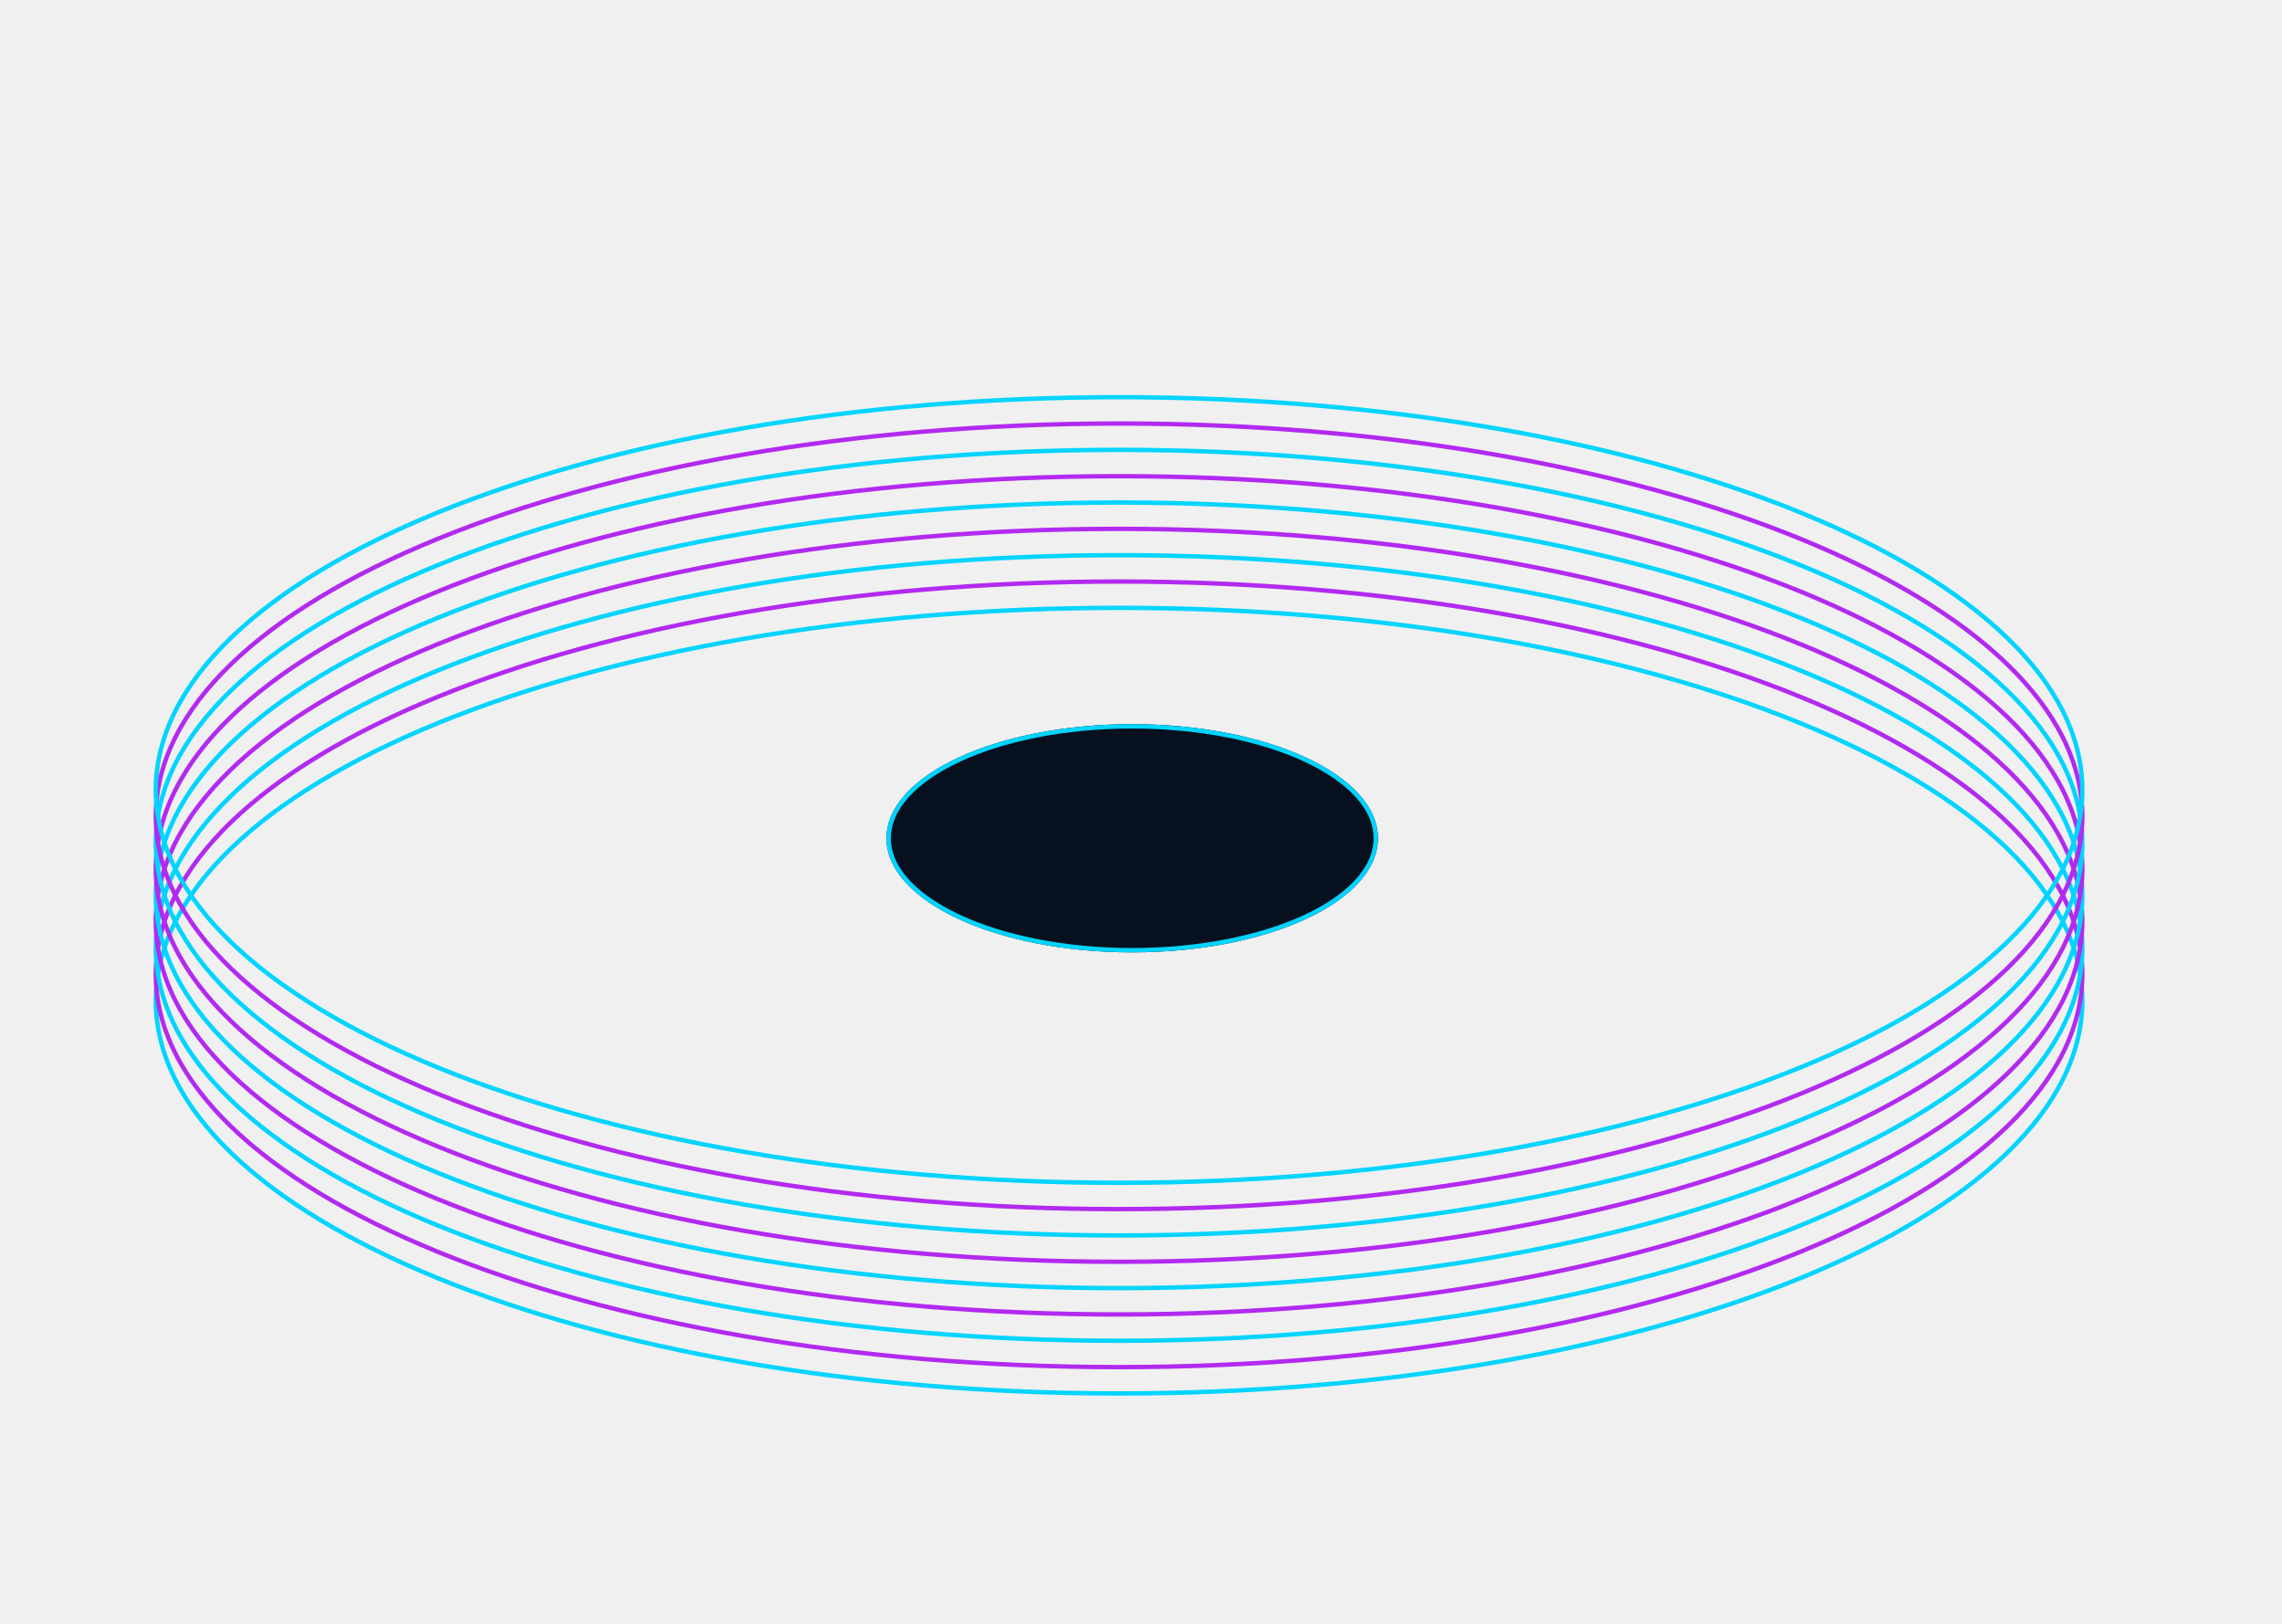
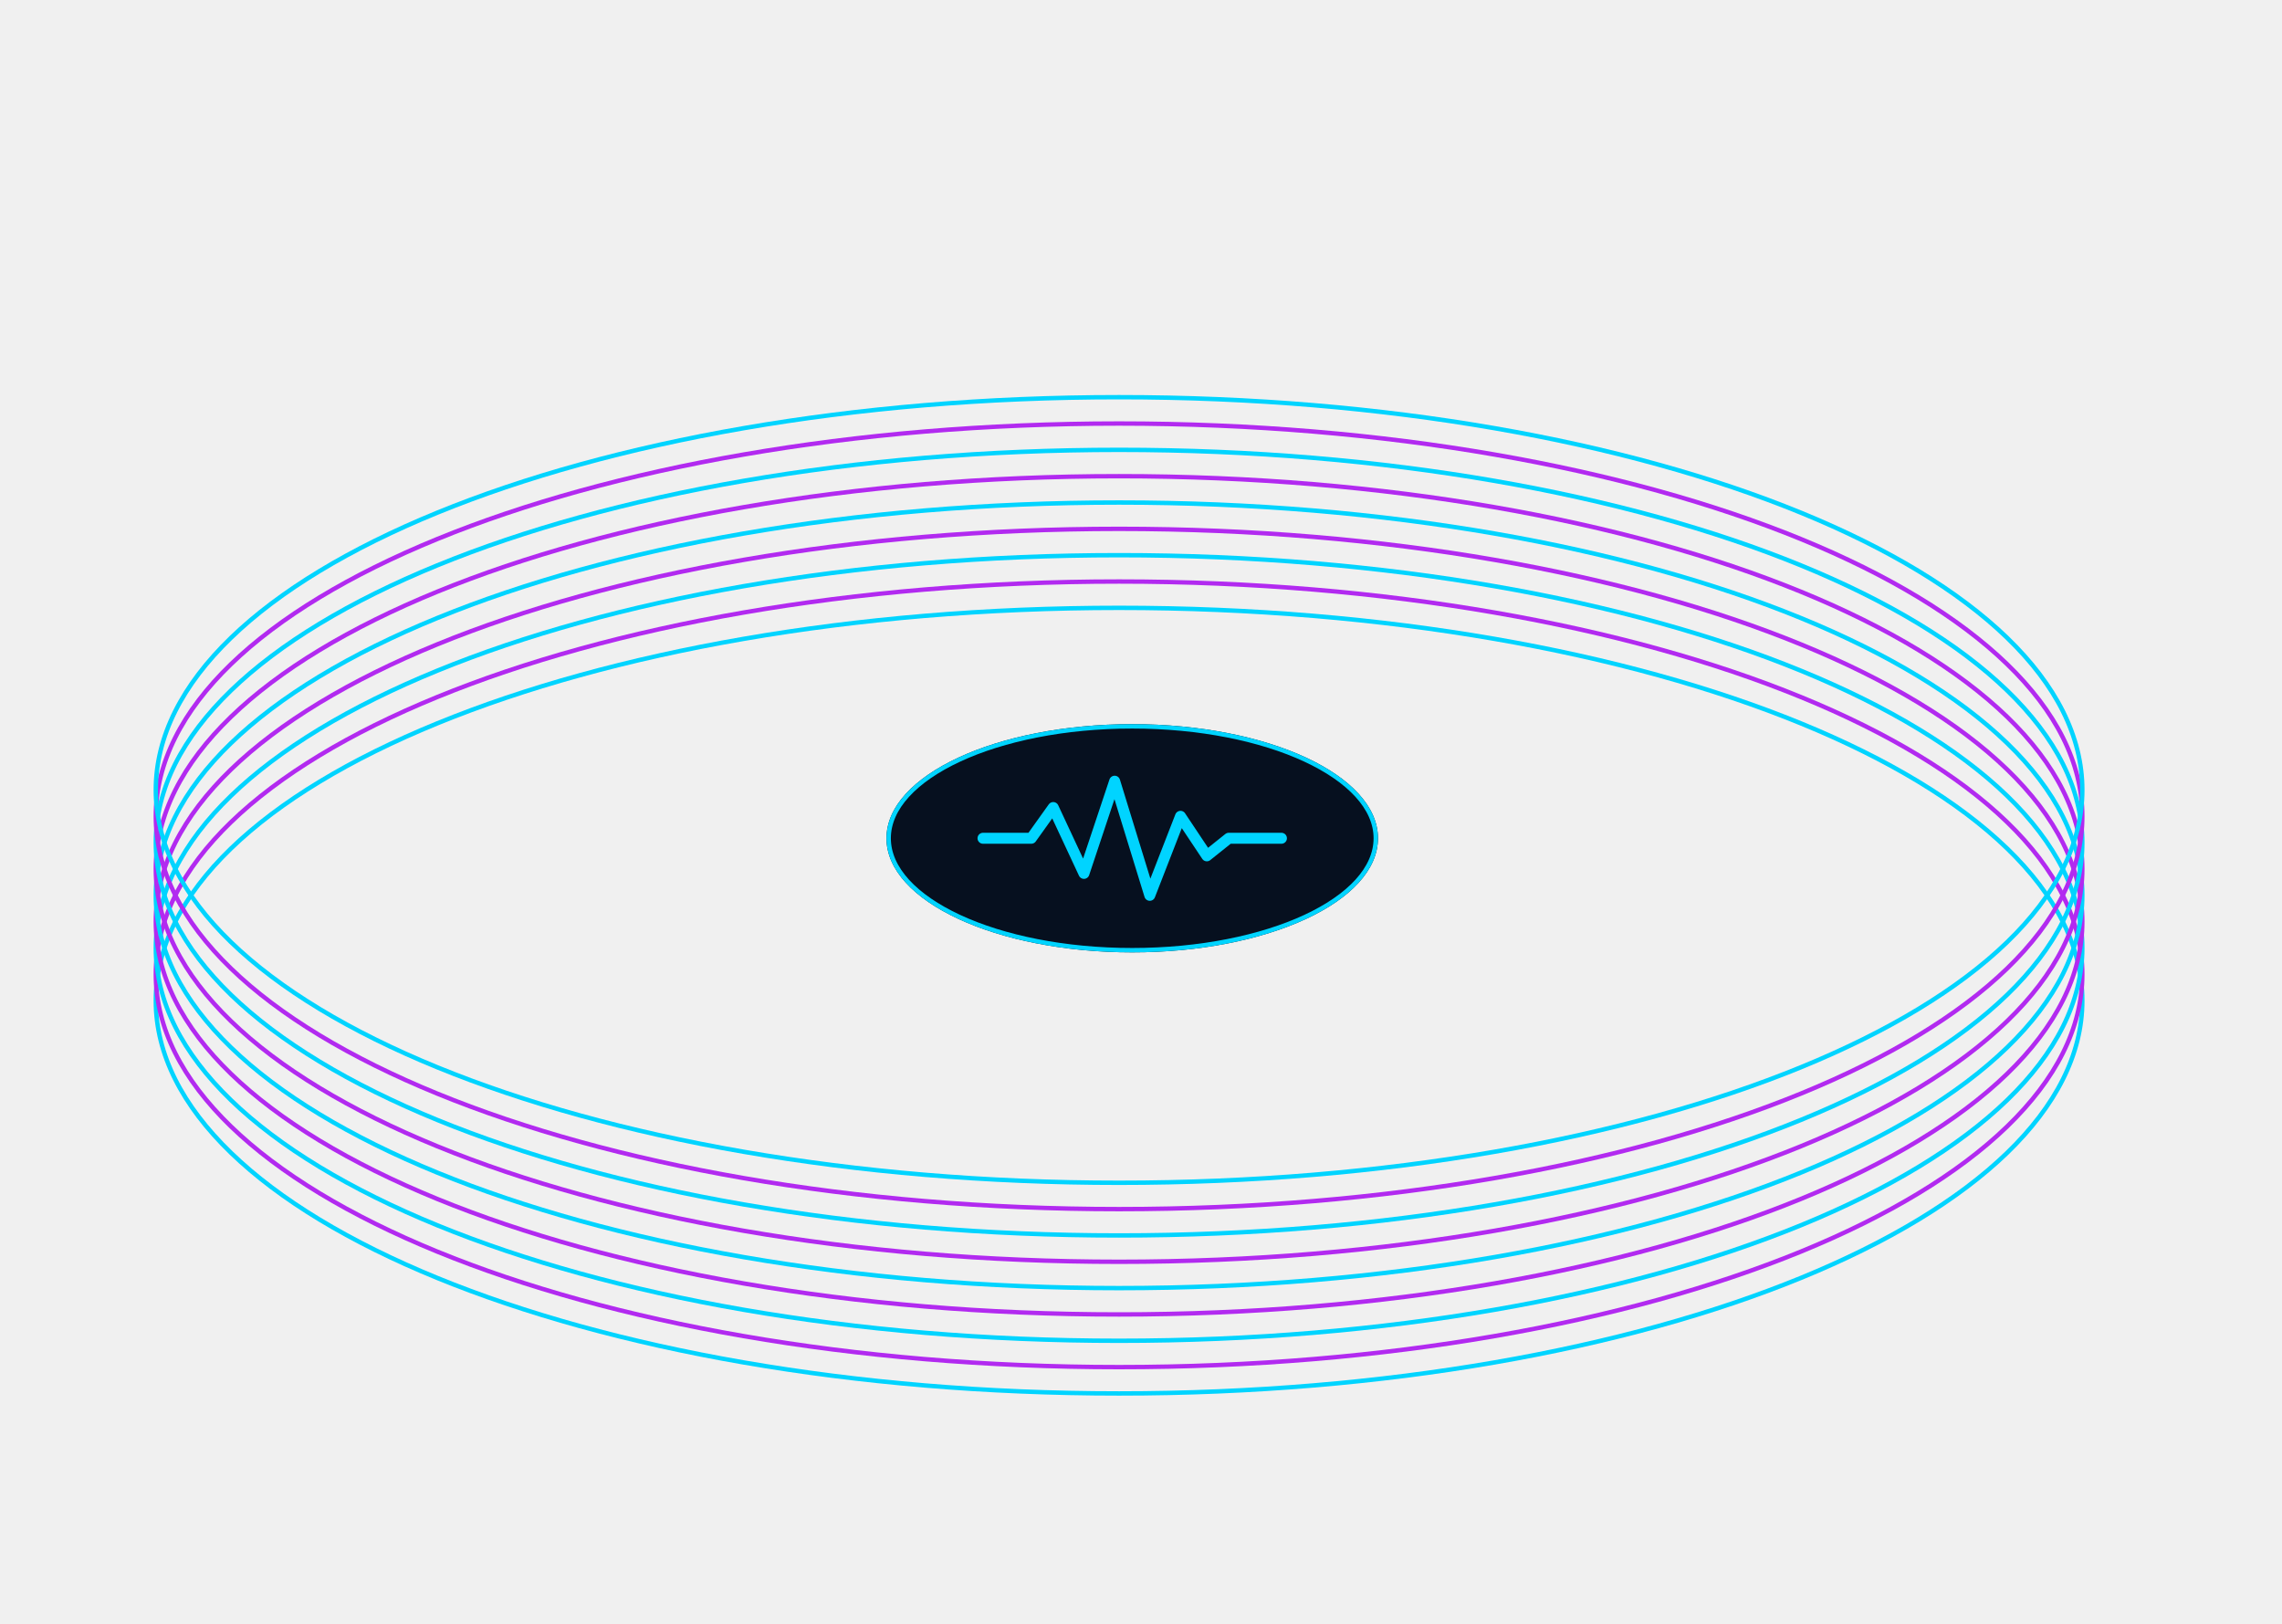
<svg xmlns="http://www.w3.org/2000/svg" preserveAspectRatio="none" overflow="visible" style="display: block;" width="520" height="370" viewBox="0 0 520 370" fill="none">
  <g id="Ornamento de Ã¡udio integrado">
    <g id="Centro do disco">
      <path d="M314 191C314 205.359 288.928 217 258 217C227.072 217 202 205.359 202 191C202 176.641 227.072 165 258 165C288.928 165 314 176.641 314 191Z" fill="#06101F" />
      <mask id="stroke0_0_16" fill="white">
        <path d="M314 191C314 205.359 288.928 217 258 217C227.072 217 202 205.359 202 191C202 176.641 227.072 165 258 165C288.928 165 314 176.641 314 191Z" />
      </mask>
      <path d="M314 191C314 205.359 288.928 217 258 217C227.072 217 202 205.359 202 191C202 176.641 227.072 165 258 165C288.928 165 314 176.641 314 191Z" stroke-width="2" stroke="#00D4FF" mask="url(#stroke0_0_16)" />
+       <path d="M224 191H235L240 184L247 199L254 178L262 204L269 186L275 195L280 191H292" stroke="#00D4FF" stroke-width="2.5" stroke-linecap="round" stroke-linejoin="round" />
    </g>
    <mask id="stroke1_0_16" fill="white">
      <path d="M475 228C475 277.706 376.503 318 255 318C133.497 318 35 277.706 35 228C35 178.294 133.497 138 255 138C376.503 138 475 178.294 475 228Z" />
    </mask>
    <path id="Sulco sonoro" d="M475 228C475 277.706 376.503 318 255 318C133.497 318 35 277.706 35 228C35 178.294 133.497 138 255 138C376.503 138 475 178.294 475 228Z" stroke-width="2" stroke="#00D4FF" mask="url(#stroke1_0_16)" />
    <mask id="stroke2_0_16" fill="white">
      <path d="M475 222C475 271.706 376.503 312 255 312C133.497 312 35 271.706 35 222C35 172.294 133.497 132 255 132C376.503 132 475 172.294 475 222Z" />
    </mask>
    <path id="Sulco sonoro_2" d="M475 222C475 271.706 376.503 312 255 312C133.497 312 35 271.706 35 222C35 172.294 133.497 132 255 132C376.503 132 475 172.294 475 222Z" stroke-width="2" stroke="#B22AF0" mask="url(#stroke2_0_16)" />
    <mask id="stroke3_0_16" fill="white">
      <path d="M475 216C475 265.706 376.503 306 255 306C133.497 306 35 265.706 35 216C35 166.294 133.497 126 255 126C376.503 126 475 166.294 475 216Z" />
    </mask>
    <path id="Sulco sonoro_3" d="M475 216C475 265.706 376.503 306 255 306C133.497 306 35 265.706 35 216C35 166.294 133.497 126 255 126C376.503 126 475 166.294 475 216Z" stroke-width="2" stroke="#00D4FF" mask="url(#stroke3_0_16)" />
    <mask id="stroke4_0_16" fill="white">
      <path d="M475 210C475 259.706 376.503 300 255 300C133.497 300 35 259.706 35 210C35 160.294 133.497 120 255 120C376.503 120 475 160.294 475 210Z" />
    </mask>
    <path id="Sulco sonoro_4" d="M475 210C475 259.706 376.503 300 255 300C133.497 300 35 259.706 35 210C35 160.294 133.497 120 255 120C376.503 120 475 160.294 475 210Z" stroke-width="2" stroke="#B22AF0" mask="url(#stroke4_0_16)" />
    <mask id="stroke5_0_16" fill="white">
      <path d="M475 204C475 253.706 376.503 294 255 294C133.497 294 35 253.706 35 204C35 154.294 133.497 114 255 114C376.503 114 475 154.294 475 204Z" />
    </mask>
    <path id="Sulco sonoro_5" d="M475 204C475 253.706 376.503 294 255 294C133.497 294 35 253.706 35 204C35 154.294 133.497 114 255 114C376.503 114 475 154.294 475 204Z" stroke-width="2" stroke="#00D4FF" mask="url(#stroke5_0_16)" />
    <mask id="stroke6_0_16" fill="white">
      <path d="M475 198C475 247.706 376.503 288 255 288C133.497 288 35 247.706 35 198C35 148.294 133.497 108 255 108C376.503 108 475 148.294 475 198Z" />
    </mask>
    <path id="Sulco sonoro_6" d="M475 198C475 247.706 376.503 288 255 288C133.497 288 35 247.706 35 198C35 148.294 133.497 108 255 108C376.503 108 475 148.294 475 198Z" stroke-width="2" stroke="#B22AF0" mask="url(#stroke6_0_16)" />
    <mask id="stroke7_0_16" fill="white">
      <path d="M475 192C475 241.706 376.503 282 255 282C133.497 282 35 241.706 35 192C35 142.294 133.497 102 255 102C376.503 102 475 142.294 475 192Z" />
    </mask>
    <path id="Sulco sonoro_7" d="M475 192C475 241.706 376.503 282 255 282C133.497 282 35 241.706 35 192C35 142.294 133.497 102 255 102C376.503 102 475 142.294 475 192Z" stroke-width="2" stroke="#00D4FF" mask="url(#stroke7_0_16)" />
    <mask id="stroke8_0_16" fill="white">
      <path d="M475 186C475 235.706 376.503 276 255 276C133.497 276 35 235.706 35 186C35 136.294 133.497 96 255 96C376.503 96 475 136.294 475 186Z" />
    </mask>
    <path id="Sulco sonoro_8" d="M475 186C475 235.706 376.503 276 255 276C133.497 276 35 235.706 35 186C35 136.294 133.497 96 255 96C376.503 96 475 136.294 475 186Z" stroke-width="2" stroke="#B22AF0" mask="url(#stroke8_0_16)" />
    <mask id="stroke9_0_16" fill="white">
      <path d="M475 180C475 229.706 376.503 270 255 270C133.497 270 35 229.706 35 180C35 130.294 133.497 90 255 90C376.503 90 475 130.294 475 180Z" />
    </mask>
    <path id="Sulco sonoro_9" d="M475 180C475 229.706 376.503 270 255 270C133.497 270 35 229.706 35 180C35 130.294 133.497 90 255 90C376.503 90 475 130.294 475 180Z" stroke-width="2" stroke="#00D4FF" mask="url(#stroke9_0_16)" />
  </g>
</svg>
